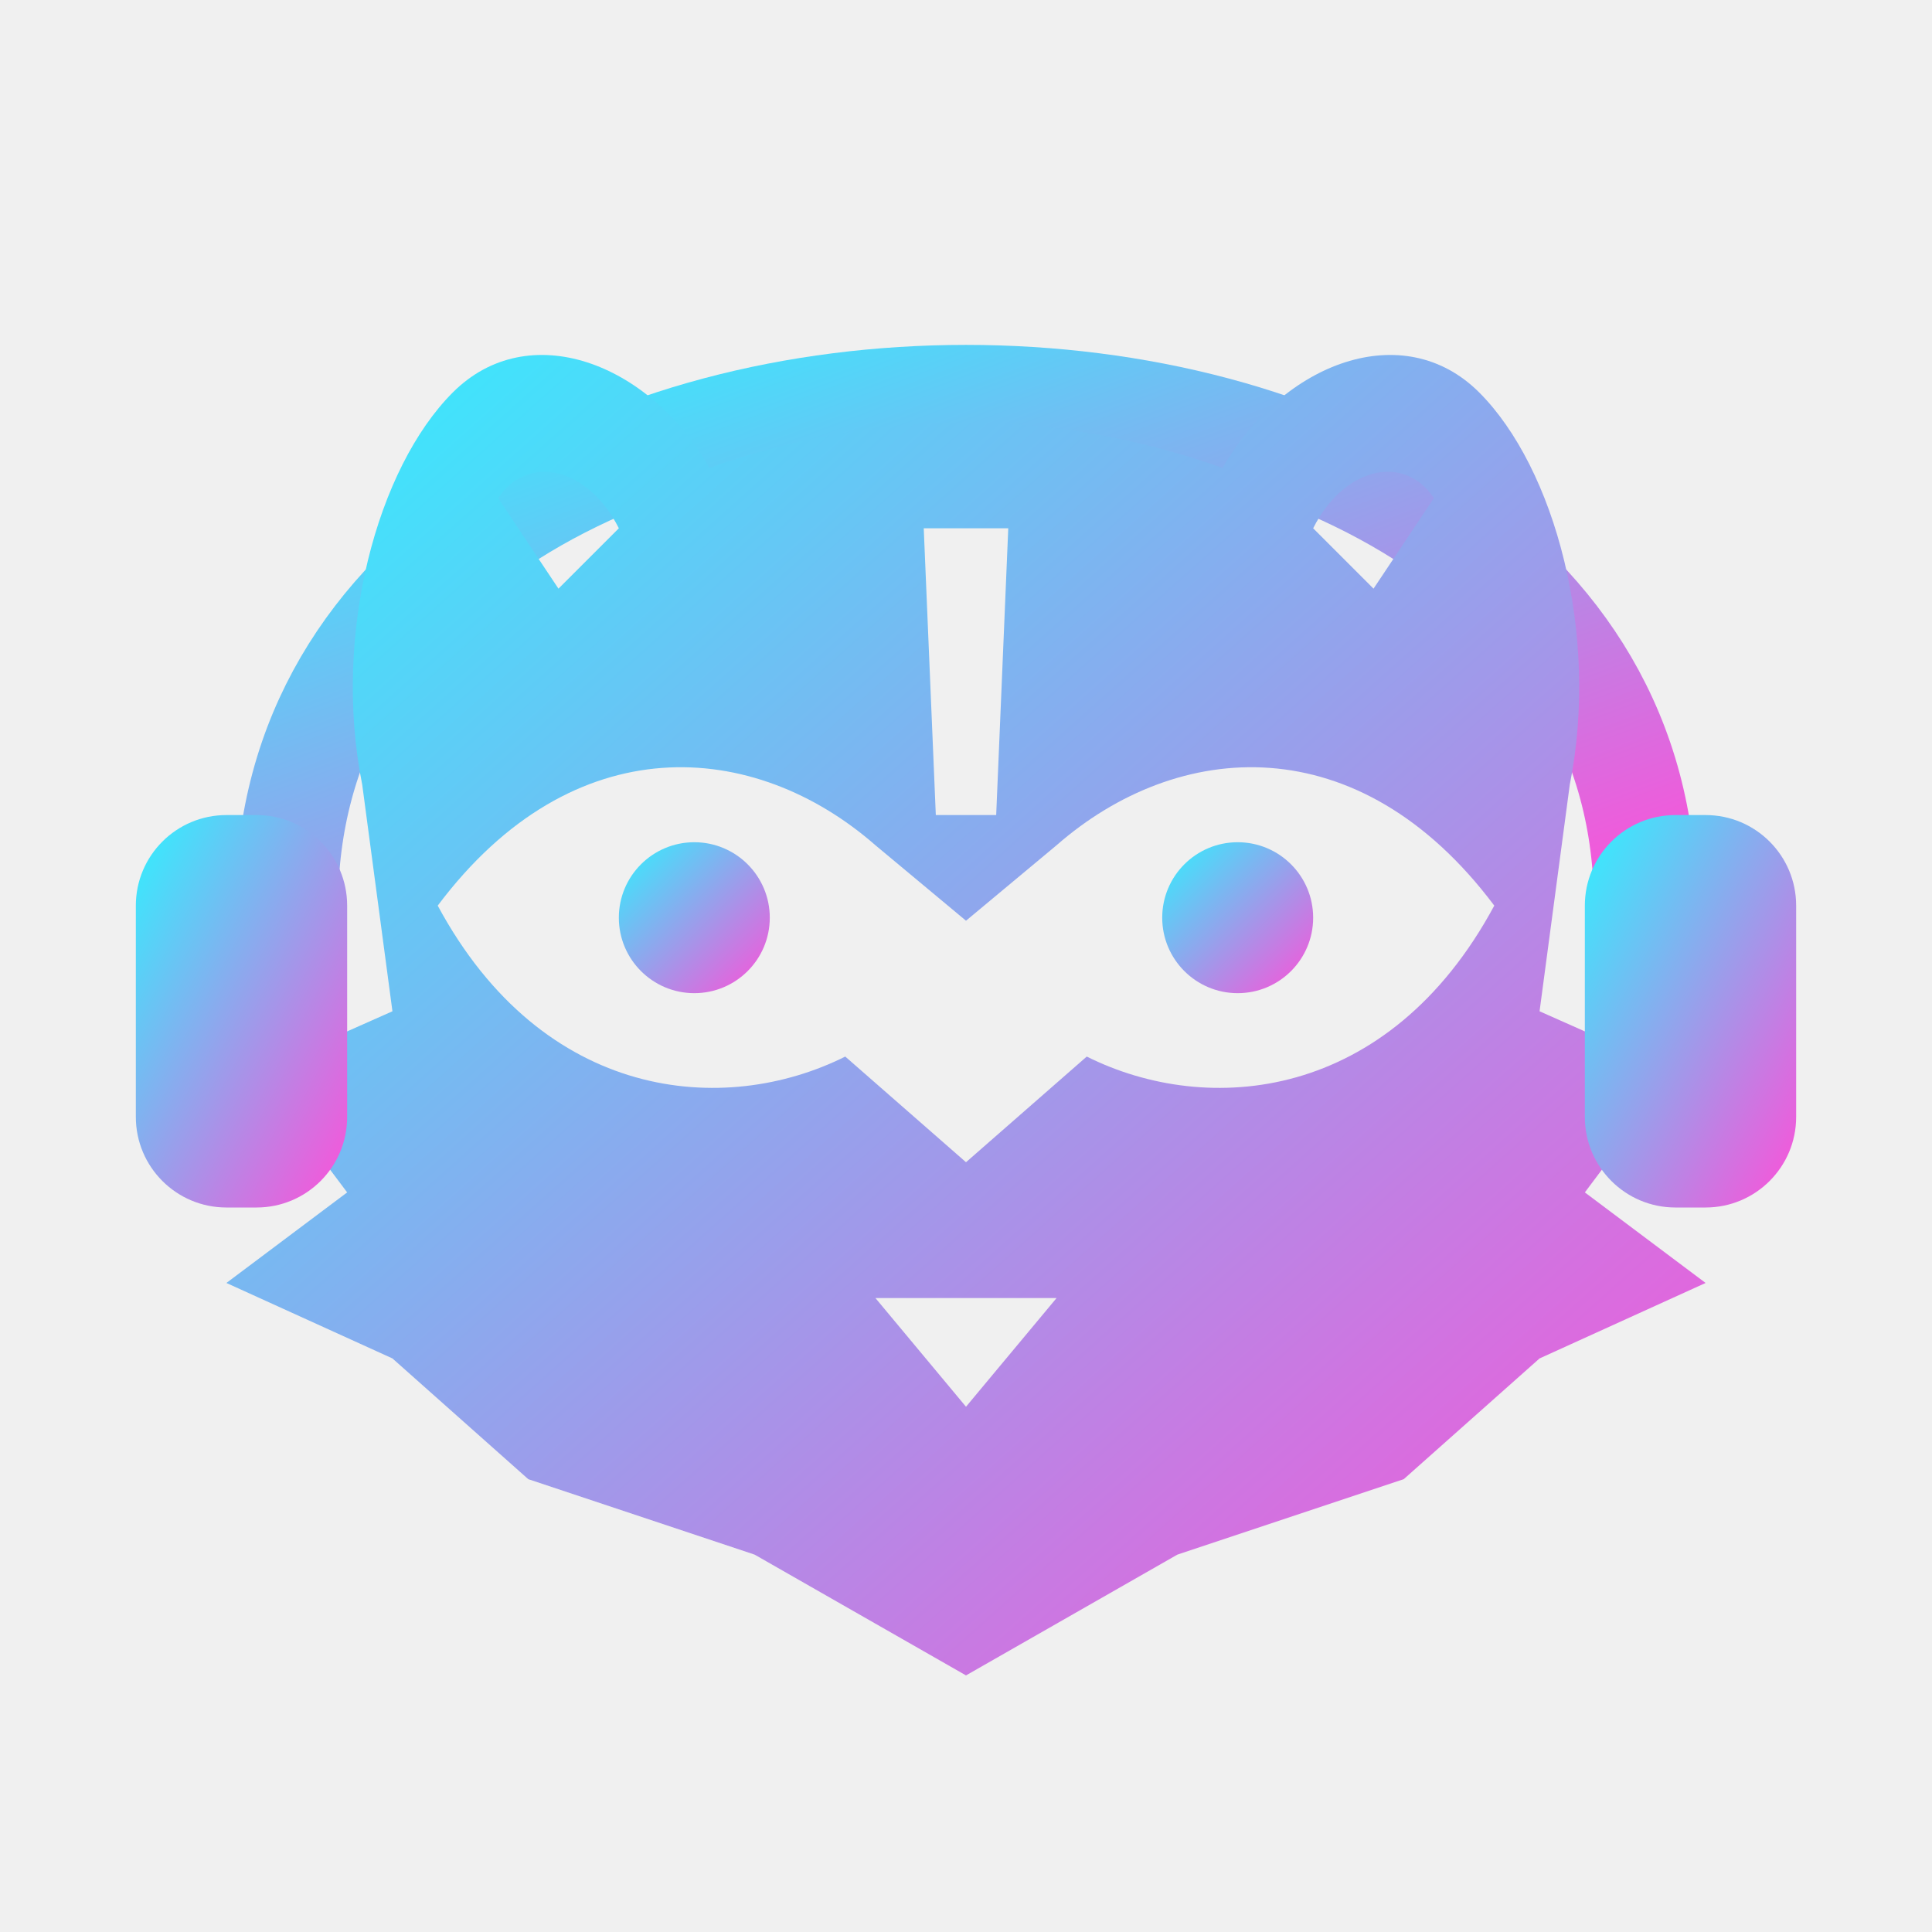
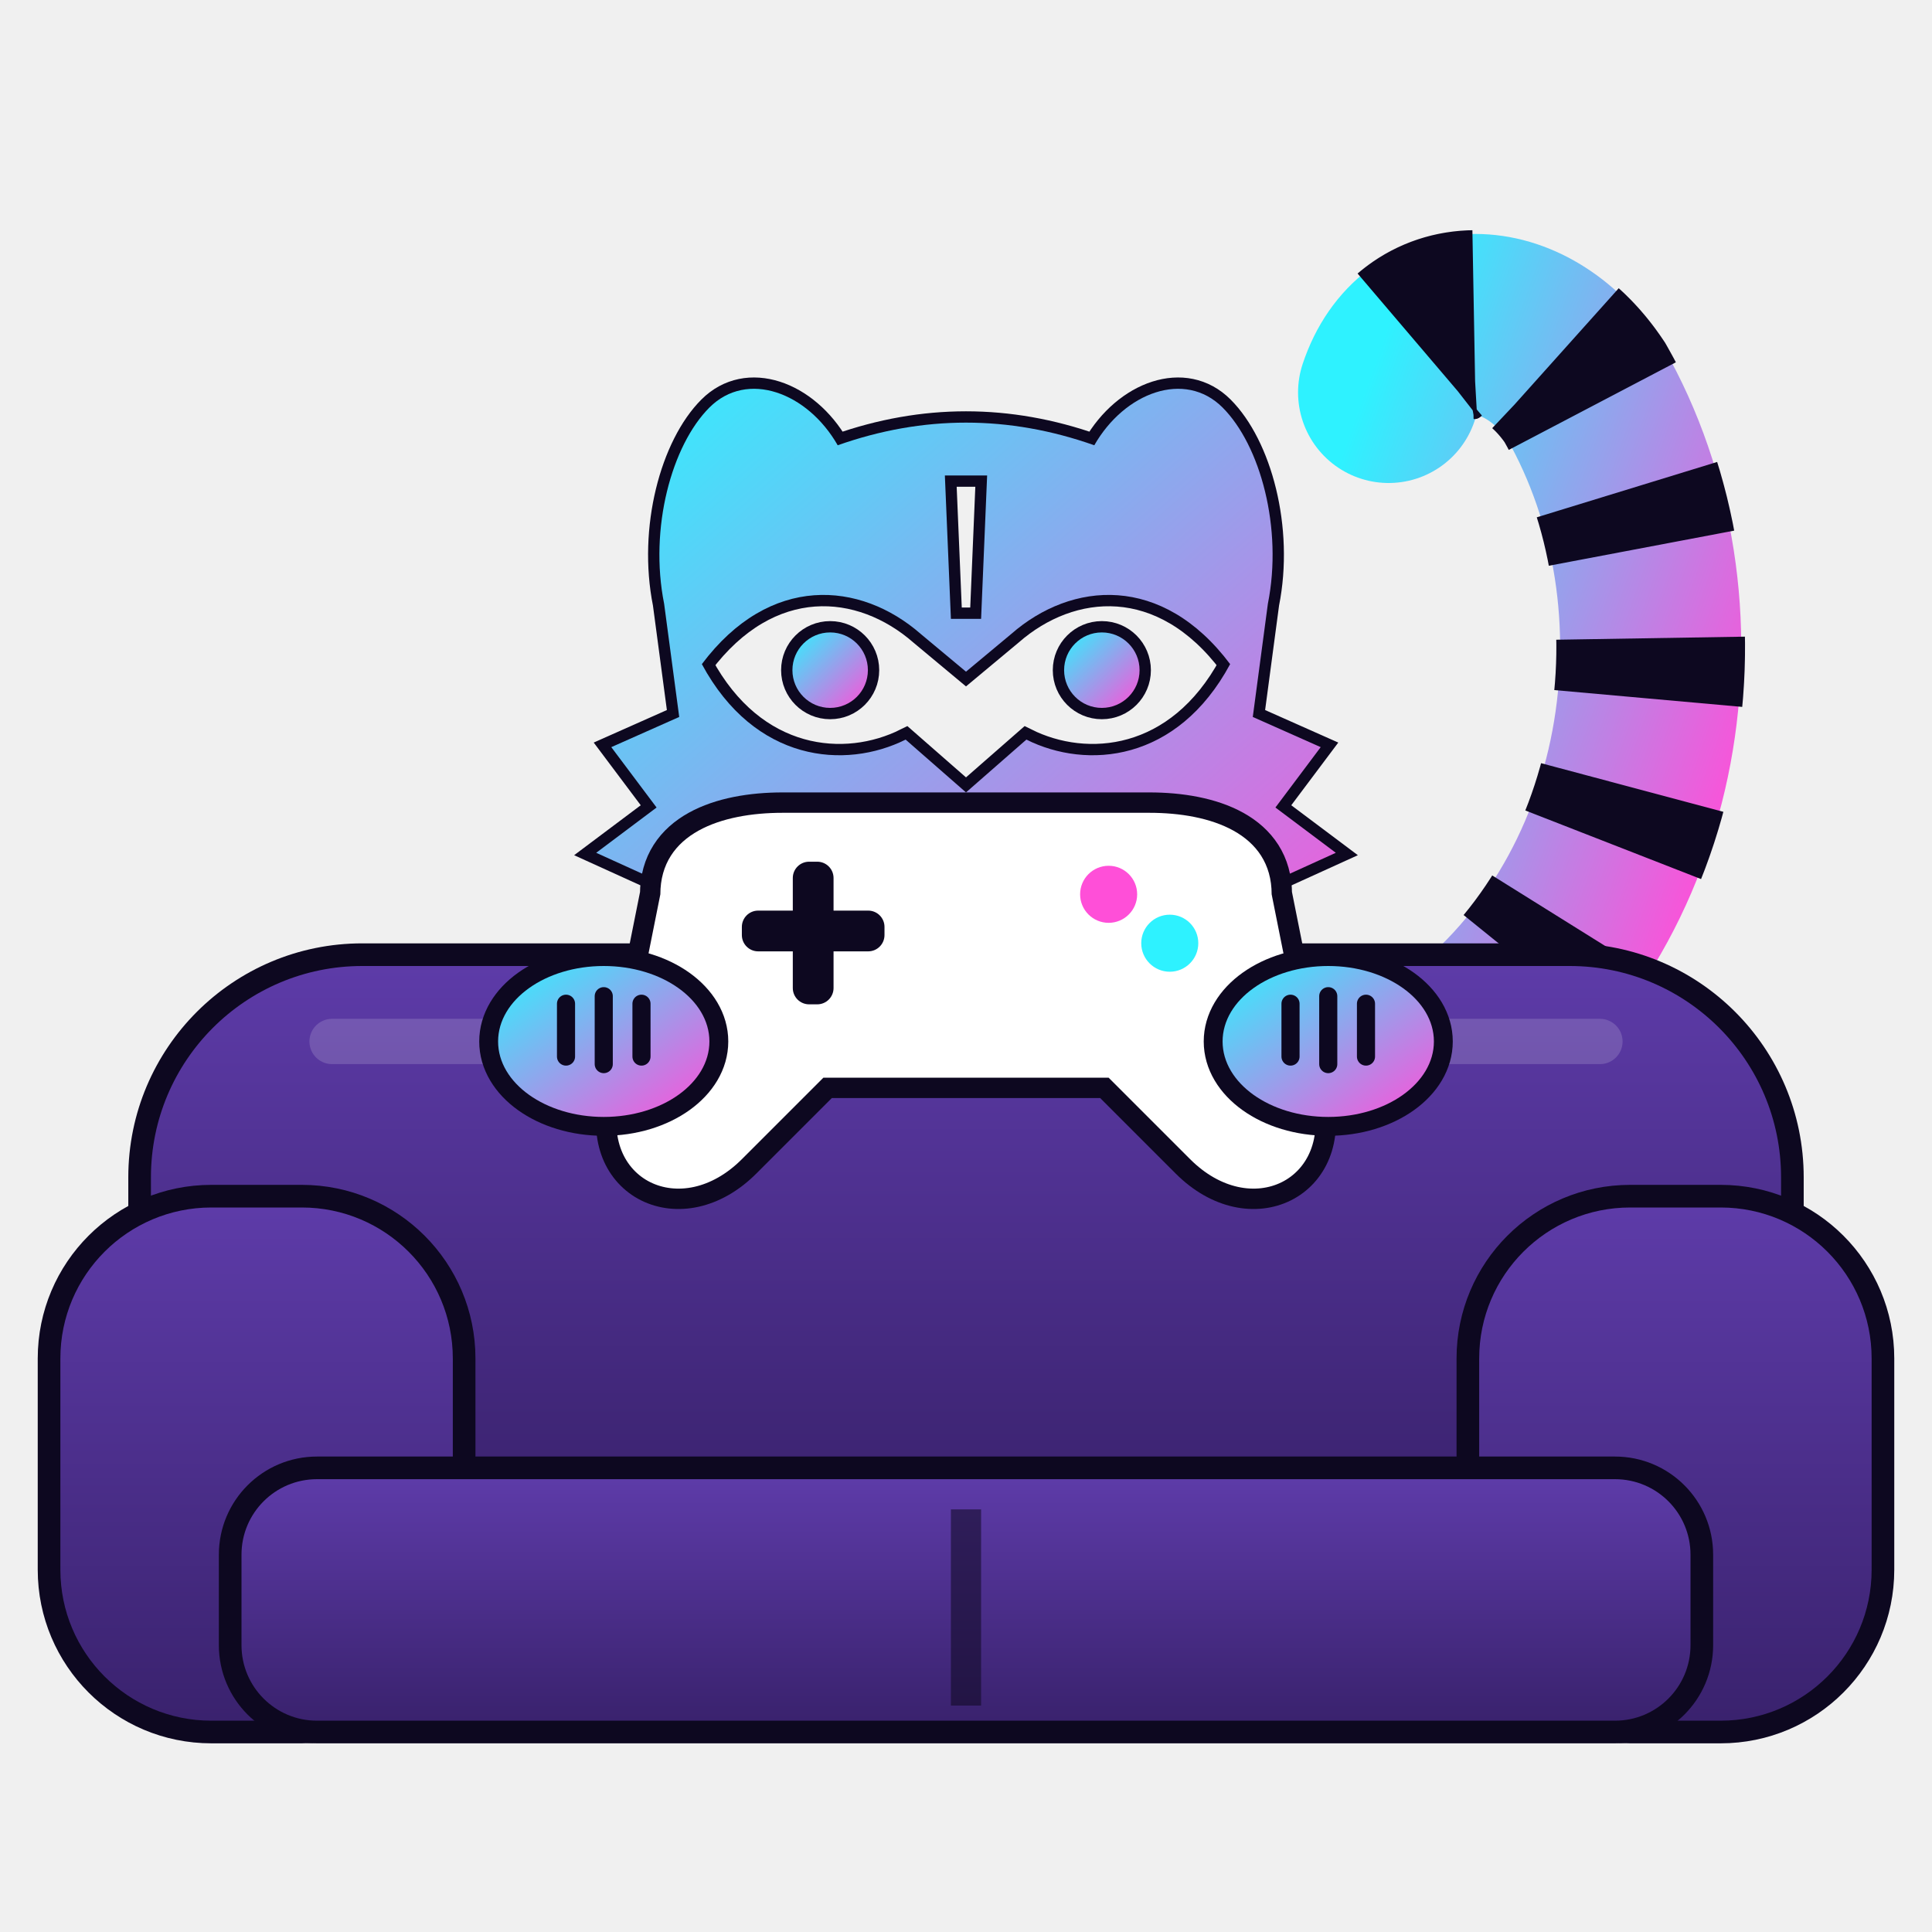
- <svg xmlns="http://www.w3.org/2000/svg" viewBox="0 0 64 64">
+ <svg xmlns="http://www.w3.org/2000/svg" viewBox="0 0 128 128">
  <defs>
    <linearGradient id="g" x1="0" y1="0" x2="1" y2="1">
      <stop offset="0" stop-color="#2ef2ff" />
      <stop offset="1" stop-color="#ff4fd8" />
    </linearGradient>
+     <linearGradient id="couch" x1="0" y1="0" x2="0" y2="1">
+       <stop offset="0" stop-color="#5d3ba8" />
+       <stop offset="1" stop-color="#3a226e" />
+     </linearGradient>
  </defs>
-   <path d="M9.5 30 C9.5 7.5 54.5 7.5 54.5 30" fill="none" stroke="url(#g)" stroke-width="3.4" stroke-linecap="round" />
-   <path fill="url(#g)" fill-rule="evenodd" d="     M32 55.5 L25 51.5 L17.5 49 L13 45 L7.5 42.5 L11.5 39.5 L8.5 35.5 L13 33.5 L12 26     C11 21 12.5 15.5 15 13 C17.5 10.5 21.5 12 23.5 15.5 Q32 12.5 40.5 15.5     C42.5 12 46.5 10.5 49 13 C51.5 15.5 53 21 52 26 L51 33.5 L55.5 35.5 L52.5 39.5 L56.5 42.5 L51 45 L46.5 49 L39 51.5 Z     M16.5 16.5 C17.5 15 19.5 15.5 20.5 17.5 L18.5 19.5 Z     M47.5 16.5 C46.5 15 44.5 15.5 43.5 17.5 L45.5 19.5 Z     M30.6 17.5 L33.4 17.5 L33 27 L31 27 Z     M14.5 30 C19 24 25 24.5 29 28 L32 30.5 L35 28 C39 24.5 45 24 49.5 30 C46 36.5 40 37 36 35 L32 38.5 L28 35 C24 37 18 36.5 14.5 30 Z     M29 43 L35 43 L32 46.6 Z" />
-   <circle cx="23" cy="30.4" r="2.5" fill="url(#g)" />
-   <circle cx="41" cy="30.4" r="2.5" fill="url(#g)" />
-   <rect x="4.5" y="27" width="7" height="13" rx="3" fill="url(#g)" />
-   <rect x="52.5" y="27" width="7" height="13" rx="3" fill="url(#g)" />
+   <path d="M96 70 C110 60 113 40 105 26 C101 20 94 20 92 26" fill="none" stroke="url(#g)" stroke-width="12" stroke-linecap="round" />
+   <path d="M96 70 C110 60 113 40 105 26 C101 20 94 20 92 26" fill="none" stroke="#0d0820" stroke-width="12.5" stroke-dasharray="4 6" stroke-dashoffset="-8" />
+   <g transform="translate(32 14)" fill="url(#g)" stroke="#0d0820" stroke-width="1.5" paint-order="stroke">
+     <path fill-rule="evenodd" d="M32 55.5 L25 51.5 L17.5 49 L13 45 L7.5 42.5 L11.5 39.5 L8.5 35.5 L13 33.5 L12 26 C11 21 12.5 15.5 15 13 C17.5 10.5 21.5 12 23.5 15.5 Q32 12.5 40.5 15.5 C42.5 12 46.5 10.5 49 13 C51.5 15.5 53 21 52 26 L51 33.5 L55.5 35.5 L52.5 39.5 L56.5 42.5 L51 45 L46.5 49 L39 51.5 Z M30.6 17.5 L33.4 17.5 L33 27 L31 27 Z M14.5 30 C19 24 25 24.5 29 28 L32 30.5 L35 28 C39 24.5 45 24 49.5 30 C46 36.5 40 37 36 35 L32 38.5 L28 35 C24 37 18 36.5 14.5 30 Z M29 43 L35 43 L32 46.6 Z" />
+     <circle cx="23" cy="30.4" r="2.5" />
+     <circle cx="41" cy="30.4" r="2.5" />
+   </g>
+   <g fill="url(#couch)" stroke="#0d0820" stroke-width="3" paint-order="stroke" stroke-linejoin="round">
+     <rect x="10" y="64" width="108" height="36" rx="14" />
+     <rect x="4" y="80" width="26" height="34" rx="10" />
+     <rect x="98" y="80" width="26" height="34" rx="10" />
+     <rect x="16" y="98" width="96" height="16" rx="5" />
+   </g>
+   <path d="M22 69 H106" stroke="#ffffff" stroke-opacity="0.16" stroke-width="3" stroke-linecap="round" />
+   <path d="M64 100 V113" stroke="#0d0820" stroke-opacity="0.55" stroke-width="2" />
+   <g transform="translate(64 66) scale(1.35)">
+     <path fill="#ffffff" stroke="#0d0820" stroke-width="2" paint-order="stroke" d="M-15 -5 C-15 -8 -12 -9 -9 -9 L9 -9 C12 -9 15 -8 15 -5 L17 5 C18 9 14 11 11 8 L7 4 L-7 4 L-11 8 C-14 11 -18 9 -17 5 Z" />
+     <rect x="-11" y="-4.2" width="7" height="2" rx="0.8" fill="#0d0820" />
+     <rect x="-8.5" y="-6.6" width="2" height="7" rx="0.8" fill="#0d0820" />
+     <circle cx="7" cy="-5" r="1.4" fill="#ff4fd8" />
+     <circle cx="10" cy="-2.6" r="1.4" fill="#2ef2ff" />
+   </g>
+   <g fill="url(#g)" stroke="#0d0820" stroke-width="2.5" paint-order="stroke">
+     <ellipse cx="40" cy="69" rx="7" ry="5" />
+     <ellipse cx="88" cy="69" rx="7" ry="5" />
+   </g>
+   <g stroke="#0d0820" stroke-width="1.2" stroke-linecap="round" fill="none">
+     <path d="M37.5 66.5 V70 M40 66 V70.5 M42.5 66.5 V70" />
+     <path d="M85.5 66.5 V70 M88 66 V70.5 M90.5 66.5 V70" />
+   </g>
</svg>
